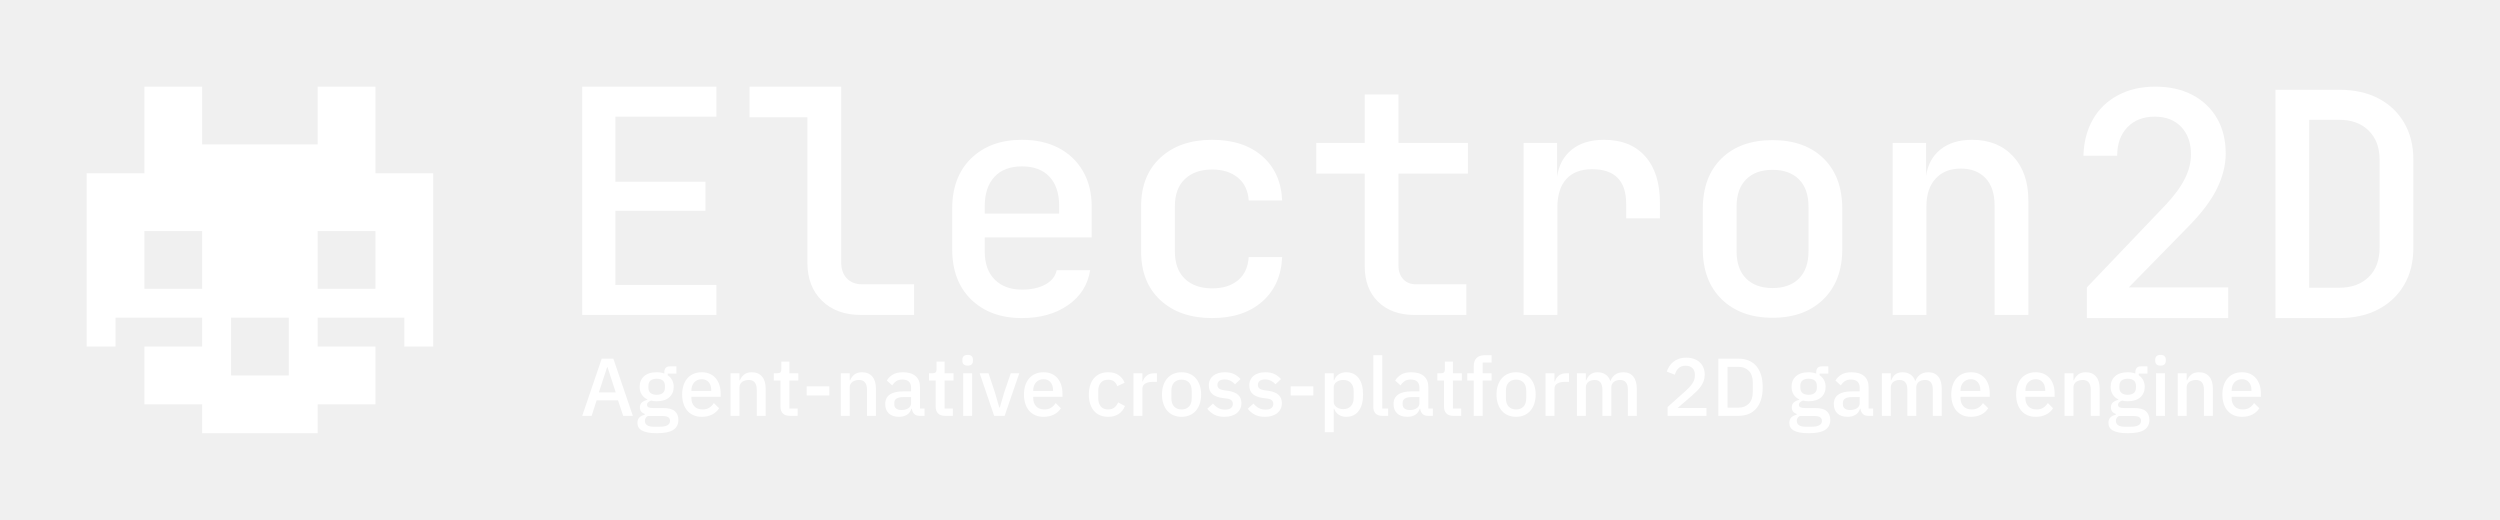
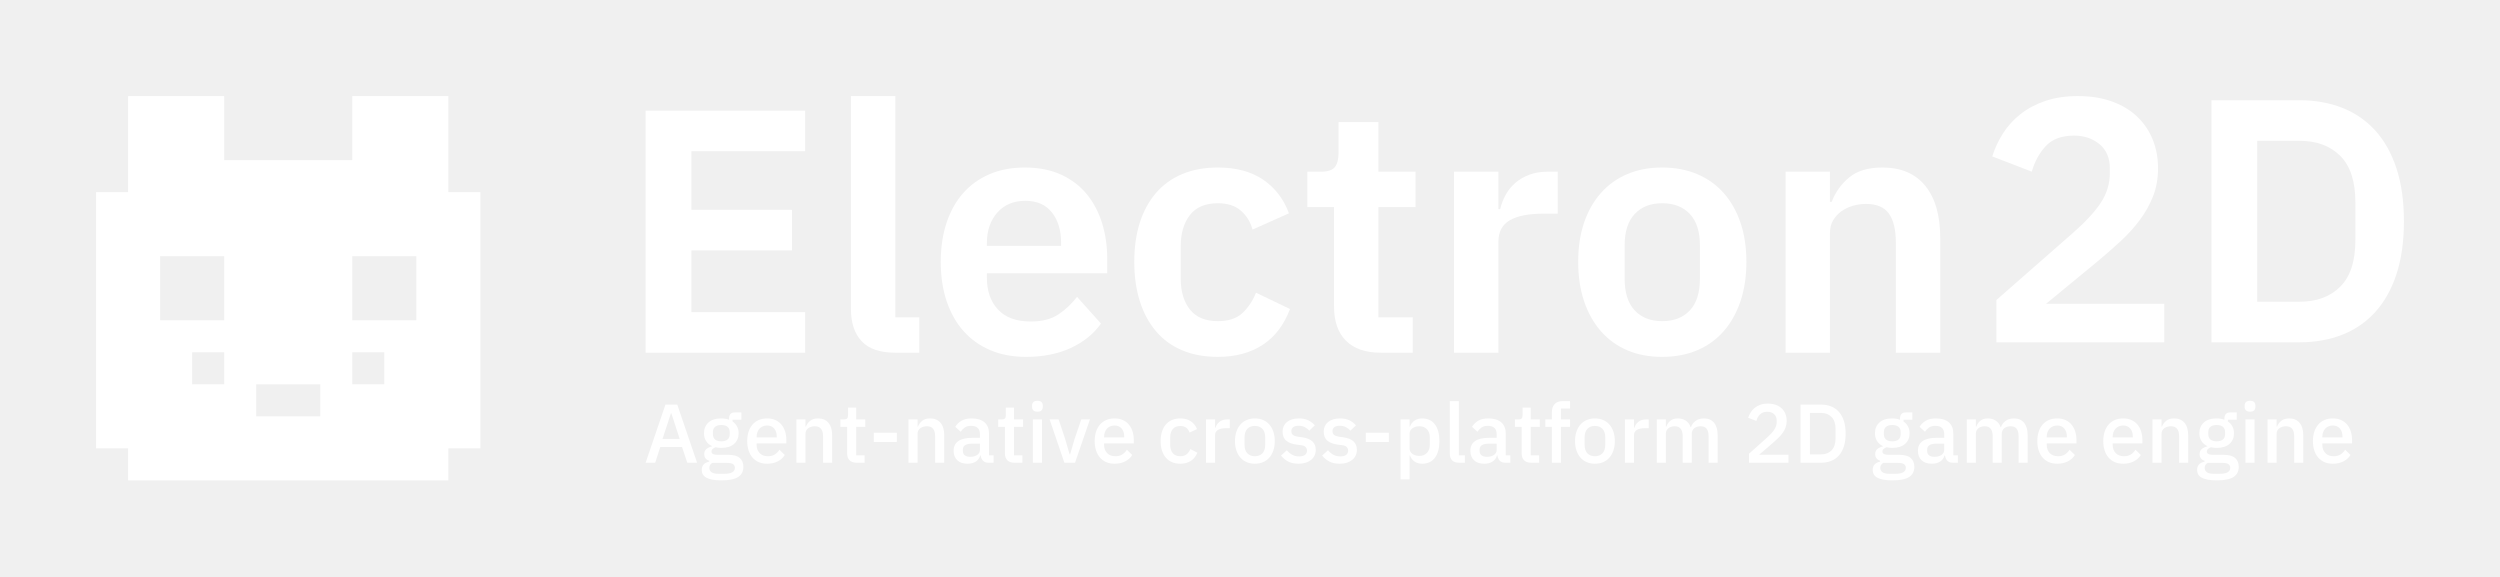
- <svg xmlns="http://www.w3.org/2000/svg" width="692.518" height="144.000" viewBox="0 0 692.518 144.000">
+ <svg xmlns="http://www.w3.org/2000/svg" width="624.511" height="144.000" viewBox="0 0 624.511 144.000">
  <g transform="translate(8.0 8.0) scale(1.0)">
-     <path fill="#FFFFFF" fill-rule="evenodd" d="M32 16H48V32H80V16H96V40H112V88H96V104H80V112H48V104H32V88H16V40H32ZM32 56H48V72H32ZM80 56H96V72H80ZM24 80H48V88H24ZM80 80H104V88H80ZM56 80H72V96H56Z" />
+     <path fill="#FFFFFF" fill-rule="evenodd" d="M24 16H48V32H80V16H104V40H112V104H104V112H24V104H16V40H24ZM32 56H48V72H32ZM80 56H96V72H80ZM40 80H48V88H40ZM80 80H88V88H80ZM56 88H72V96H56Z" />
  </g>
-   <g transform="translate(153.1365 87.24229)">
+   <g transform="translate(154.1761 88.10863)">
    <g fill="#FFFFFF" transform="scale(0.08663328 -0.08663328)">
-       <path transform="translate(0 0)" d="M94 0V730H523V634H200V426H488V333H200V96H523V0Z" />
-       <path transform="translate(600 0)" d="M385 0Q307 0 260.5 45.5Q214 91 214 167V632H29V730H322V169Q322 136 340.0 117.0Q358 98 389 98H555V0Z" />
-       <path transform="translate(1200 0)" d="M300 -10Q199 -10 138.0 49.0Q77 108 77 210V340Q77 442 138.0 501.0Q199 560 300 560Q368 560 418.0 533.5Q468 507 495.5 459.0Q523 411 523 347V248H181V203Q181 145 213.0 113.0Q245 81 300 81Q345 81 375.0 97.5Q405 114 411 143H518Q507 73 447.5 31.5Q388 -10 300 -10ZM181 347V324H419V348Q419 409 388.0 442.0Q357 475 300 475Q243 475 212.0 441.5Q181 408 181 347Z" />
-       <path transform="translate(1800 0)" d="M308 -10Q205 -10 143.0 47.0Q81 104 81 203V347Q81 446 143.0 503.0Q205 560 308 560Q408 560 468.0 508.0Q528 456 532 366H425Q422 413 390.5 439.0Q359 465 308 465Q253 465 221.0 434.5Q189 404 189 348V203Q189 146 221.0 115.5Q253 85 308 85Q360 85 391.0 111.0Q422 137 425 185H532Q528 95 468.0 42.5Q408 -10 308 -10Z" />
-       <path transform="translate(2400 0)" d="M355 0Q282 0 239.0 42.0Q196 84 196 156V452H41V550H196V705H304V550H526V452H304V157Q304 131 319.0 114.5Q334 98 360 98H521V0Z" />
-       <path transform="translate(3000 0)" d="M104 0V550H211V442Q219 497 258.0 528.5Q297 560 361 560Q446 560 493.0 507.0Q540 454 540 358V309H432V355Q432 466 323 466Q269 466 240.5 434.5Q212 403 212 343V0Z" />
-       <path transform="translate(3600 0)" d="M300 -9Q198 -9 137.5 50.0Q77 109 77 211V339Q77 442 137.0 500.5Q197 559 300 559Q403 559 463.0 500.5Q523 442 523 339V211Q523 109 462.5 50.0Q402 -9 300 -9ZM300 86Q354 86 384.5 116.5Q415 147 415 204V346Q415 403 384.5 433.5Q354 464 300 464Q246 464 215.5 433.5Q185 403 185 346V204Q185 147 215.5 116.5Q246 86 300 86Z" />
-       <path transform="translate(4200 0)" d="M84 0V550H191V445Q199 499 237.5 529.5Q276 560 338 560Q420 560 469.0 507.5Q518 455 518 366V0H410V350Q410 407 381.0 437.5Q352 468 302 468Q251 468 221.5 436.0Q192 404 192 347V0Z" />
+       <path transform="translate(0 0)" d="M82 0V698H542V581H214V412H504V295H214V117H542V0Z" />
+       <path transform="translate(600 0)" d="M202 0Q136 0 105.0 33.0Q74 66 74 126V740H202V102H271V0Z" />
+       <path transform="translate(894 0)" d="M285 -12Q227 -12 181.5 7.5Q136 27 104.5 62.5Q73 98 56.0 148.5Q39 199 39 262Q39 324 55.5 374.0Q72 424 103.0 459.5Q134 495 179.0 514.5Q224 534 281 534Q342 534 387.0 513.0Q432 492 461.0 456.0Q490 420 504.5 372.5Q519 325 519 271V229H172V216Q172 159 204.0 124.5Q236 90 299 90Q347 90 377.5 110.0Q408 130 432 161L501 84Q469 39 413.5 13.5Q358 -12 285 -12ZM283 438Q232 438 202.0 404.0Q172 370 172 316V308H386V317Q386 371 359.5 404.5Q333 438 283 438Z" />
+       <path transform="translate(1452 0)" d="M280 -12Q222 -12 177.0 7.0Q132 26 101.5 62.0Q71 98 55.0 148.5Q39 199 39 262Q39 325 55.0 375.0Q71 425 101.5 460.5Q132 496 177.0 515.0Q222 534 280 534Q359 534 410.5 499.0Q462 464 485 402L380 355Q371 388 346.5 409.5Q322 431 280 431Q226 431 199.5 397.0Q173 363 173 308V213Q173 158 199.5 124.5Q226 91 280 91Q326 91 351.0 114.5Q376 138 390 173L488 126Q462 57 409.0 22.5Q356 -12 280 -12Z" />
+       <path transform="translate(1965 0)" d="M237 0Q171 0 136.5 34.5Q102 69 102 133V420H25V522H65Q94 522 104.5 535.5Q115 549 115 576V665H230V522H337V420H230V102H329V0Z" />
+       <path transform="translate(2339 0)" d="M74 0V522H202V414H207Q212 435 222.5 454.5Q233 474 250.0 489.0Q267 504 290.5 513.0Q314 522 345 522H373V401H333Q268 401 235.0 382.0Q202 363 202 320V0Z" />
+       <path transform="translate(2732 0)" d="M281 -12Q225 -12 180.5 7.0Q136 26 104.5 62.0Q73 98 56.0 148.5Q39 199 39 262Q39 325 56.0 375.0Q73 425 104.5 460.5Q136 496 180.5 515.0Q225 534 281 534Q337 534 382.0 515.0Q427 496 458.5 460.5Q490 425 507.0 375.0Q524 325 524 262Q524 199 507.0 148.5Q490 98 458.5 62.0Q427 26 382.0 7.0Q337 -12 281 -12ZM281 91Q332 91 361.0 122.0Q390 153 390 213V310Q390 369 361.0 400.0Q332 431 281 431Q231 431 202.0 400.0Q173 369 173 310V213Q173 153 202.0 122.0Q231 91 281 91Z" />
+       <path transform="translate(3295 0)" d="M74 0V522H202V435H207Q223 477 257.5 505.5Q292 534 353 534Q434 534 477.0 481.0Q520 428 520 330V0H392V317Q392 373 372.0 401.0Q352 429 306 429Q286 429 267.5 423.5Q249 418 234.5 407.5Q220 397 211.0 381.5Q202 366 202 345V0Z" />
    </g>
  </g>
-   <g transform="translate(571.142 88.10863)">
+   <g transform="translate(493.3454 85.50963)">
    <g fill="#FFFFFF" transform="scale(0.08663328 -0.08663328)">
-       <path transform="translate(0 0)" d="M80 0V98L333 363Q375 408 394.0 447.0Q413 486 413 523Q413 578 382.0 611.0Q351 644 297 644Q242 644 209.5 610.0Q177 576 177 519H69Q71 586 99.5 635.5Q128 685 179.5 712.5Q231 740 299 740Q367 740 417.5 713.5Q468 687 496.0 639.0Q524 591 524 526Q524 472 496.5 415.0Q469 358 404 292L214 98H532V0Z" />
-       <path transform="translate(600 0)" d="M83 0V730H287Q359 730 412.0 702.5Q465 675 494.5 624.5Q524 574 524 507V225Q524 156 494.5 106.0Q465 56 412.0 28.0Q359 0 287 0ZM191 97H287Q346 97 381.0 131.0Q416 165 416 225V507Q416 565 381.0 599.5Q346 634 287 634H191Z" />
+       <path transform="translate(0 0)" d="M546 0H62V122L281 314Q337 363 363.0 402.5Q389 442 389 488V501Q389 547 359.0 571.5Q329 596 286 596Q232 596 204.0 565.5Q176 535 164 492L50 536Q61 571 81.0 602.5Q101 634 131.5 658.0Q162 682 203.0 696.0Q244 710 297 710Q352 710 395.0 694.5Q438 679 467.5 651.0Q497 623 512.5 585.0Q528 547 528 502Q528 458 514.0 422.0Q500 386 476.0 353.5Q452 321 420.0 291.5Q388 262 352 232L205 111H546Z" />
+       <path transform="translate(600 0)" d="M82 698H336Q404 698 459.5 676.0Q515 654 554.5 610.5Q594 567 615.5 501.5Q637 436 637 349Q637 262 615.5 196.5Q594 131 554.5 87.5Q515 44 459.5 22.0Q404 0 336 0H82ZM336 117Q410 117 453.5 160.5Q497 204 497 294V404Q497 494 453.5 537.5Q410 581 336 581H214V117Z" />
    </g>
  </g>
-   <g transform="translate(160.7808 115.1898)">
-     <g fill="#FFFFFF" transform="scale(0.0226896 -0.0226896)">
+   <g transform="translate(160.8224 115.5904)">
+     <g fill="#FFFFFF" transform="scale(0.0208 -0.0208)">
      <path transform="translate(0 0)" d="M522 0 459 189H198L137 0H22L260 698H402L640 0ZM331 594H326L225 286H431Z" />
      <path transform="translate(662 0)" d="M534 -49Q534 -130 472.0 -171.0Q410 -212 270 -212Q206 -212 161.5 -203.5Q117 -195 88.5 -179.0Q60 -163 47.0 -140.0Q34 -117 34 -87Q34 -44 57.5 -20.0Q81 4 123 13V24Q64 43 64 104Q64 144 91.0 165.5Q118 187 156 196V200Q110 222 85.5 261.5Q61 301 61 354Q61 434 114.5 483.0Q168 532 268 532Q323 532 362 516V530Q362 565 378.5 584.5Q395 604 430 604H510V516H404V495Q439 472 458.0 435.5Q477 399 477 354Q477 275 423.0 226.5Q369 178 269 178Q231 178 201 186Q181 179 166.0 166.5Q151 154 151 134Q151 113 170.0 104.0Q189 95 224 95H352Q448 95 491.0 56.5Q534 18 534 -49ZM432 -61Q432 -34 411.5 -18.0Q391 -2 337 -2H161Q125 -23 125 -62Q125 -94 150.5 -113.5Q176 -133 237 -133H305Q432 -133 432 -61ZM269 257Q317 257 343.5 278.5Q370 300 370 345V365Q370 410 343.5 431.5Q317 453 269 453Q221 453 194.5 431.5Q168 410 168 365V345Q168 300 194.5 278.5Q221 257 269 257Z" />
      <path transform="translate(1199 0)" d="M282 -12Q226 -12 182.0 7.0Q138 26 107.0 61.5Q76 97 59.5 147.5Q43 198 43 260Q43 322 59.5 372.5Q76 423 107.0 458.5Q138 494 182.0 513.0Q226 532 282 532Q339 532 382.5 512.0Q426 492 455.0 456.5Q484 421 498.5 374.0Q513 327 513 273V232H156V215Q156 155 191.5 116.5Q227 78 293 78Q341 78 374.0 99.0Q407 120 430 156L494 93Q465 45 410.0 16.5Q355 -12 282 -12ZM282 447Q254 447 230.5 437.0Q207 427 190.5 409.0Q174 391 165.0 366.0Q156 341 156 311V304H398V314Q398 374 367.0 410.5Q336 447 282 447Z" />
      <path transform="translate(1755 0)" d="M78 0V520H187V434H192Q209 476 243.5 504.0Q278 532 338 532Q418 532 462.5 479.5Q507 427 507 330V0H398V316Q398 438 300 438Q279 438 258.5 432.5Q238 427 222.0 416.0Q206 405 196.5 388.0Q187 371 187 348V0Z" />
      <path transform="translate(2335 0)" d="M222 0Q165 0 136.0 29.5Q107 59 107 113V431H26V520H70Q97 520 107.5 532.0Q118 544 118 571V662H216V520H325V431H216V89H317V0Z" />
      <path transform="translate(2700 0)" d="M62 249V360H339V249Z" />
      <path transform="translate(3101 0)" d="M78 0V520H187V434H192Q209 476 243.5 504.0Q278 532 338 532Q418 532 462.5 479.5Q507 427 507 330V0H398V316Q398 438 300 438Q279 438 258.5 432.5Q238 427 222.0 416.0Q206 405 196.5 388.0Q187 371 187 348V0Z" />
      <path transform="translate(3681 0)" d="M459 0Q416 0 393.0 24.5Q370 49 365 87H360Q345 38 305.0 13.0Q265 -12 208 -12Q127 -12 83.5 30.0Q40 72 40 143Q40 221 96.5 260.0Q153 299 262 299H356V343Q356 391 330.0 417.0Q304 443 249 443Q203 443 174.0 423.0Q145 403 125 372L60 431Q86 475 133.0 503.5Q180 532 256 532Q357 532 411.0 485.0Q465 438 465 350V89H520V0ZM239 71Q290 71 323.0 93.5Q356 116 356 154V229H264Q151 229 151 159V141Q151 106 174.5 88.5Q198 71 239 71Z" />
      <path transform="translate(4230 0)" d="M222 0Q165 0 136.0 29.5Q107 59 107 113V431H26V520H70Q97 520 107.5 532.0Q118 544 118 571V662H216V520H325V431H216V89H317V0Z" />
      <path transform="translate(4595 0)" d="M133 613Q99 613 83.5 629.0Q68 645 68 670V687Q68 712 83.5 728.0Q99 744 133 744Q167 744 182.0 728.0Q197 712 197 687V670Q197 645 182.0 629.0Q167 613 133 613ZM78 520H187V0H78Z" />
      <path transform="translate(4860 0)" d="M191 0 14 520H122L201 283L254 101H260L313 283L394 520H498L319 0Z" />
      <path transform="translate(5372 0)" d="M282 -12Q226 -12 182.0 7.0Q138 26 107.0 61.5Q76 97 59.5 147.5Q43 198 43 260Q43 322 59.5 372.5Q76 423 107.0 458.5Q138 494 182.0 513.0Q226 532 282 532Q339 532 382.5 512.0Q426 492 455.0 456.5Q484 421 498.5 374.0Q513 327 513 273V232H156V215Q156 155 191.5 116.5Q227 78 293 78Q341 78 374.0 99.0Q407 120 430 156L494 93Q465 45 410.0 16.5Q355 -12 282 -12ZM282 447Q254 447 230.5 437.0Q207 427 190.5 409.0Q174 391 165.0 366.0Q156 341 156 311V304H398V314Q398 374 367.0 410.5Q336 447 282 447Z" />
      <path transform="translate(5928 0)" d="" />
      <path transform="translate(6164 0)" d="M279 -12Q223 -12 179.0 7.0Q135 26 105.0 61.5Q75 97 59.0 147.5Q43 198 43 260Q43 322 59.0 372.5Q75 423 105.0 458.5Q135 494 179.0 513.0Q223 532 279 532Q357 532 407.0 497.0Q457 462 480 404L390 362Q379 398 351.5 419.5Q324 441 279 441Q219 441 188.5 403.5Q158 366 158 306V213Q158 153 188.5 115.5Q219 78 279 78Q327 78 355.5 101.5Q384 125 401 164L484 120Q458 56 406.0 22.0Q354 -12 279 -12Z" />
      <path transform="translate(6674 0)" d="M78 0V520H187V420H192Q203 460 238.0 490.0Q273 520 335 520H364V415H321Q256 415 221.5 394.0Q187 373 187 332V0Z" />
      <path transform="translate(7057 0)" d="M282 -12Q228 -12 183.5 7.0Q139 26 108.0 61.5Q77 97 60.0 147.5Q43 198 43 260Q43 322 60.0 372.5Q77 423 108.0 458.5Q139 494 183.5 513.0Q228 532 282 532Q336 532 380.5 513.0Q425 494 456.0 458.5Q487 423 504.0 372.5Q521 322 521 260Q521 198 504.0 147.5Q487 97 456.0 61.5Q425 26 380.5 7.0Q336 -12 282 -12ZM282 78Q338 78 372.0 112.5Q406 147 406 216V304Q406 373 372.0 407.5Q338 442 282 442Q226 442 192.0 407.5Q158 373 158 304V216Q158 147 192.0 112.5Q226 78 282 78Z" />
      <path transform="translate(7621 0)" d="M243 -12Q169 -12 119.0 14.0Q69 40 32 86L102 150Q131 115 166.5 95.5Q202 76 249 76Q297 76 320.5 94.5Q344 113 344 146Q344 171 327.5 188.5Q311 206 270 211L222 217Q142 227 96.5 263.5Q51 300 51 372Q51 410 65.0 439.5Q79 469 104.5 489.5Q130 510 165.5 521.0Q201 532 244 532Q314 532 358.5 510.0Q403 488 438 449L371 385Q351 409 318.5 426.5Q286 444 244 444Q199 444 177.5 426.0Q156 408 156 379Q156 349 175.0 334.0Q194 319 236 312L284 306Q370 293 409.5 255.5Q449 218 449 155Q449 117 434.5 86.5Q420 56 393.0 34.0Q366 12 328.0 0.0Q290 -12 243 -12Z" />
      <path transform="translate(8115 0)" d="M243 -12Q169 -12 119.0 14.0Q69 40 32 86L102 150Q131 115 166.5 95.5Q202 76 249 76Q297 76 320.5 94.5Q344 113 344 146Q344 171 327.5 188.5Q311 206 270 211L222 217Q142 227 96.5 263.5Q51 300 51 372Q51 410 65.0 439.5Q79 469 104.5 489.5Q130 510 165.5 521.0Q201 532 244 532Q314 532 358.5 510.0Q403 488 438 449L371 385Q351 409 318.5 426.5Q286 444 244 444Q199 444 177.5 426.0Q156 408 156 379Q156 349 175.0 334.0Q194 319 236 312L284 306Q370 293 409.5 255.5Q449 218 449 155Q449 117 434.5 86.5Q420 56 393.0 34.0Q366 12 328.0 0.0Q290 -12 243 -12Z" />
      <path transform="translate(8609 0)" d="M62 249V360H339V249Z" />
      <path transform="translate(9010 0)" d="M78 520H187V434H192Q209 481 247.5 506.5Q286 532 338 532Q437 532 491.0 460.5Q545 389 545 260Q545 131 491.0 59.5Q437 -12 338 -12Q286 -12 247.5 14.0Q209 40 192 86H187V-200H78ZM305 82Q362 82 396.0 118.5Q430 155 430 215V305Q430 365 396.0 401.5Q362 438 305 438Q255 438 221.0 413.5Q187 389 187 349V171Q187 131 221.0 106.5Q255 82 305 82Z" />
      <path transform="translate(9602 0)" d="M189 0Q133 0 105.5 28.5Q78 57 78 108V740H187V89H259V0Z" />
      <path transform="translate(9887 0)" d="M459 0Q416 0 393.0 24.5Q370 49 365 87H360Q345 38 305.0 13.0Q265 -12 208 -12Q127 -12 83.5 30.0Q40 72 40 143Q40 221 96.5 260.0Q153 299 262 299H356V343Q356 391 330.0 417.0Q304 443 249 443Q203 443 174.0 423.0Q145 403 125 372L60 431Q86 475 133.0 503.5Q180 532 256 532Q357 532 411.0 485.0Q465 438 465 350V89H520V0ZM239 71Q290 71 323.0 93.5Q356 116 356 154V229H264Q151 229 151 159V141Q151 106 174.5 88.5Q198 71 239 71Z" />
      <path transform="translate(10436 0)" d="M222 0Q165 0 136.0 29.5Q107 59 107 113V431H26V520H70Q97 520 107.5 532.0Q118 544 118 571V662H216V520H325V431H216V89H317V0Z" />
      <path transform="translate(10801 0)" d="M105 431H26V520H105V606Q105 669 138.0 704.5Q171 740 237 740H323V651H214V520H323V431H214V0H105Z" />
      <path transform="translate(11141 0)" d="M282 -12Q228 -12 183.5 7.0Q139 26 108.0 61.5Q77 97 60.0 147.5Q43 198 43 260Q43 322 60.0 372.5Q77 423 108.0 458.5Q139 494 183.5 513.0Q228 532 282 532Q336 532 380.5 513.0Q425 494 456.0 458.5Q487 423 504.0 372.5Q521 322 521 260Q521 198 504.0 147.5Q487 97 456.0 61.5Q425 26 380.5 7.0Q336 -12 282 -12ZM282 78Q338 78 372.0 112.5Q406 147 406 216V304Q406 373 372.0 407.5Q338 442 282 442Q226 442 192.0 407.5Q158 373 158 304V216Q158 147 192.0 112.5Q226 78 282 78Z" />
      <path transform="translate(11705 0)" d="M78 0V520H187V420H192Q203 460 238.0 490.0Q273 520 335 520H364V415H321Q256 415 221.5 394.0Q187 373 187 332V0Z" />
      <path transform="translate(12088 0)" d="M78 0V520H187V434H192Q200 454 211.5 472.0Q223 490 239.5 503.5Q256 517 278.5 524.5Q301 532 331 532Q384 532 425.0 506.0Q466 480 485 426H488Q502 470 542.0 501.0Q582 532 645 532Q723 532 766.0 479.5Q809 427 809 330V0H700V317Q700 377 677.0 407.5Q654 438 604 438Q583 438 564.0 432.5Q545 427 530.5 416.0Q516 405 507.0 388.0Q498 371 498 349V0H389V317Q389 438 294 438Q274 438 254.5 432.5Q235 427 220.0 416.0Q205 405 196.0 388.0Q187 371 187 349V0Z" />
      <path transform="translate(12970 0)" d="" />
      <path transform="translate(13206 0)" d="M541 0H67V108L290 307Q343 355 371.5 398.5Q400 442 400 490V503Q400 554 369.5 583.0Q339 612 287 612Q258 612 236.5 603.5Q215 595 199.0 580.0Q183 565 172.5 545.0Q162 525 156 502L57 540Q68 573 87.0 603.5Q106 634 135.0 658.0Q164 682 203.5 696.0Q243 710 296 710Q349 710 391.0 694.5Q433 679 461.5 651.5Q490 624 505.0 586.0Q520 548 520 503Q520 461 507.0 425.0Q494 389 471.0 357.0Q448 325 417.5 296.0Q387 267 353 237L189 96H541Z" />
      <path transform="translate(13806 0)" d="M86 698H333Q400 698 454.5 676.0Q509 654 547.5 610.5Q586 567 607.0 501.5Q628 436 628 349Q628 262 607.0 196.5Q586 131 547.5 87.5Q509 44 454.5 22.0Q400 0 333 0H86ZM333 100Q411 100 459.0 149.0Q507 198 507 293V405Q507 500 459.0 549.0Q411 598 333 598H199V100Z" />
      <path transform="translate(14489 0)" d="" />
      <path transform="translate(14725 0)" d="M534 -49Q534 -130 472.0 -171.0Q410 -212 270 -212Q206 -212 161.5 -203.5Q117 -195 88.5 -179.0Q60 -163 47.0 -140.0Q34 -117 34 -87Q34 -44 57.5 -20.0Q81 4 123 13V24Q64 43 64 104Q64 144 91.0 165.5Q118 187 156 196V200Q110 222 85.5 261.5Q61 301 61 354Q61 434 114.5 483.0Q168 532 268 532Q323 532 362 516V530Q362 565 378.5 584.5Q395 604 430 604H510V516H404V495Q439 472 458.0 435.5Q477 399 477 354Q477 275 423.0 226.5Q369 178 269 178Q231 178 201 186Q181 179 166.0 166.5Q151 154 151 134Q151 113 170.0 104.0Q189 95 224 95H352Q448 95 491.0 56.5Q534 18 534 -49ZM432 -61Q432 -34 411.5 -18.0Q391 -2 337 -2H161Q125 -23 125 -62Q125 -94 150.5 -113.5Q176 -133 237 -133H305Q432 -133 432 -61ZM269 257Q317 257 343.5 278.5Q370 300 370 345V365Q370 410 343.5 431.5Q317 453 269 453Q221 453 194.5 431.5Q168 410 168 365V345Q168 300 194.5 278.5Q221 257 269 257Z" />
      <path transform="translate(15262 0)" d="M459 0Q416 0 393.0 24.5Q370 49 365 87H360Q345 38 305.0 13.0Q265 -12 208 -12Q127 -12 83.5 30.0Q40 72 40 143Q40 221 96.5 260.0Q153 299 262 299H356V343Q356 391 330.0 417.0Q304 443 249 443Q203 443 174.0 423.0Q145 403 125 372L60 431Q86 475 133.0 503.5Q180 532 256 532Q357 532 411.0 485.0Q465 438 465 350V89H520V0ZM239 71Q290 71 323.0 93.5Q356 116 356 154V229H264Q151 229 151 159V141Q151 106 174.5 88.5Q198 71 239 71Z" />
      <path transform="translate(15811 0)" d="M78 0V520H187V434H192Q200 454 211.5 472.0Q223 490 239.5 503.5Q256 517 278.5 524.5Q301 532 331 532Q384 532 425.0 506.0Q466 480 485 426H488Q502 470 542.0 501.0Q582 532 645 532Q723 532 766.0 479.5Q809 427 809 330V0H700V317Q700 377 677.0 407.5Q654 438 604 438Q583 438 564.0 432.5Q545 427 530.5 416.0Q516 405 507.0 388.0Q498 371 498 349V0H389V317Q389 438 294 438Q274 438 254.5 432.5Q235 427 220.0 416.0Q205 405 196.0 388.0Q187 371 187 349V0Z" />
      <path transform="translate(16693 0)" d="M282 -12Q226 -12 182.0 7.0Q138 26 107.0 61.5Q76 97 59.5 147.5Q43 198 43 260Q43 322 59.5 372.5Q76 423 107.0 458.5Q138 494 182.0 513.0Q226 532 282 532Q339 532 382.5 512.0Q426 492 455.0 456.5Q484 421 498.5 374.0Q513 327 513 273V232H156V215Q156 155 191.5 116.5Q227 78 293 78Q341 78 374.0 99.0Q407 120 430 156L494 93Q465 45 410.0 16.5Q355 -12 282 -12ZM282 447Q254 447 230.5 437.0Q207 427 190.5 409.0Q174 391 165.0 366.0Q156 341 156 311V304H398V314Q398 374 367.0 410.5Q336 447 282 447Z" />
      <path transform="translate(17249 0)" d="" />
      <path transform="translate(17485 0)" d="M282 -12Q226 -12 182.0 7.0Q138 26 107.0 61.5Q76 97 59.5 147.5Q43 198 43 260Q43 322 59.5 372.5Q76 423 107.0 458.5Q138 494 182.0 513.0Q226 532 282 532Q339 532 382.5 512.0Q426 492 455.0 456.5Q484 421 498.5 374.0Q513 327 513 273V232H156V215Q156 155 191.5 116.5Q227 78 293 78Q341 78 374.0 99.0Q407 120 430 156L494 93Q465 45 410.0 16.5Q355 -12 282 -12ZM282 447Q254 447 230.5 437.0Q207 427 190.5 409.0Q174 391 165.0 366.0Q156 341 156 311V304H398V314Q398 374 367.0 410.5Q336 447 282 447Z" />
      <path transform="translate(18041 0)" d="M78 0V520H187V434H192Q209 476 243.5 504.0Q278 532 338 532Q418 532 462.5 479.5Q507 427 507 330V0H398V316Q398 438 300 438Q279 438 258.5 432.5Q238 427 222.0 416.0Q206 405 196.5 388.0Q187 371 187 348V0Z" />
      <path transform="translate(18621 0)" d="M534 -49Q534 -130 472.0 -171.0Q410 -212 270 -212Q206 -212 161.5 -203.5Q117 -195 88.5 -179.0Q60 -163 47.0 -140.0Q34 -117 34 -87Q34 -44 57.5 -20.0Q81 4 123 13V24Q64 43 64 104Q64 144 91.0 165.5Q118 187 156 196V200Q110 222 85.5 261.5Q61 301 61 354Q61 434 114.5 483.0Q168 532 268 532Q323 532 362 516V530Q362 565 378.5 584.5Q395 604 430 604H510V516H404V495Q439 472 458.0 435.5Q477 399 477 354Q477 275 423.0 226.5Q369 178 269 178Q231 178 201 186Q181 179 166.0 166.5Q151 154 151 134Q151 113 170.0 104.0Q189 95 224 95H352Q448 95 491.0 56.5Q534 18 534 -49ZM432 -61Q432 -34 411.5 -18.0Q391 -2 337 -2H161Q125 -23 125 -62Q125 -94 150.5 -113.5Q176 -133 237 -133H305Q432 -133 432 -61ZM269 257Q317 257 343.5 278.5Q370 300 370 345V365Q370 410 343.5 431.5Q317 453 269 453Q221 453 194.5 431.5Q168 410 168 365V345Q168 300 194.5 278.5Q221 257 269 257Z" />
      <path transform="translate(19158 0)" d="M133 613Q99 613 83.5 629.0Q68 645 68 670V687Q68 712 83.5 728.0Q99 744 133 744Q167 744 182.0 728.0Q197 712 197 687V670Q197 645 182.0 629.0Q167 613 133 613ZM78 520H187V0H78Z" />
      <path transform="translate(19423 0)" d="M78 0V520H187V434H192Q209 476 243.5 504.0Q278 532 338 532Q418 532 462.5 479.5Q507 427 507 330V0H398V316Q398 438 300 438Q279 438 258.5 432.5Q238 427 222.0 416.0Q206 405 196.5 388.0Q187 371 187 348V0Z" />
      <path transform="translate(20003 0)" d="M282 -12Q226 -12 182.0 7.0Q138 26 107.0 61.5Q76 97 59.5 147.5Q43 198 43 260Q43 322 59.5 372.5Q76 423 107.0 458.5Q138 494 182.0 513.0Q226 532 282 532Q339 532 382.5 512.0Q426 492 455.0 456.5Q484 421 498.5 374.0Q513 327 513 273V232H156V215Q156 155 191.5 116.5Q227 78 293 78Q341 78 374.0 99.0Q407 120 430 156L494 93Q465 45 410.0 16.5Q355 -12 282 -12ZM282 447Q254 447 230.5 437.0Q207 427 190.5 409.0Q174 391 165.0 366.0Q156 341 156 311V304H398V314Q398 374 367.0 410.5Q336 447 282 447Z" />
    </g>
  </g>
</svg>
